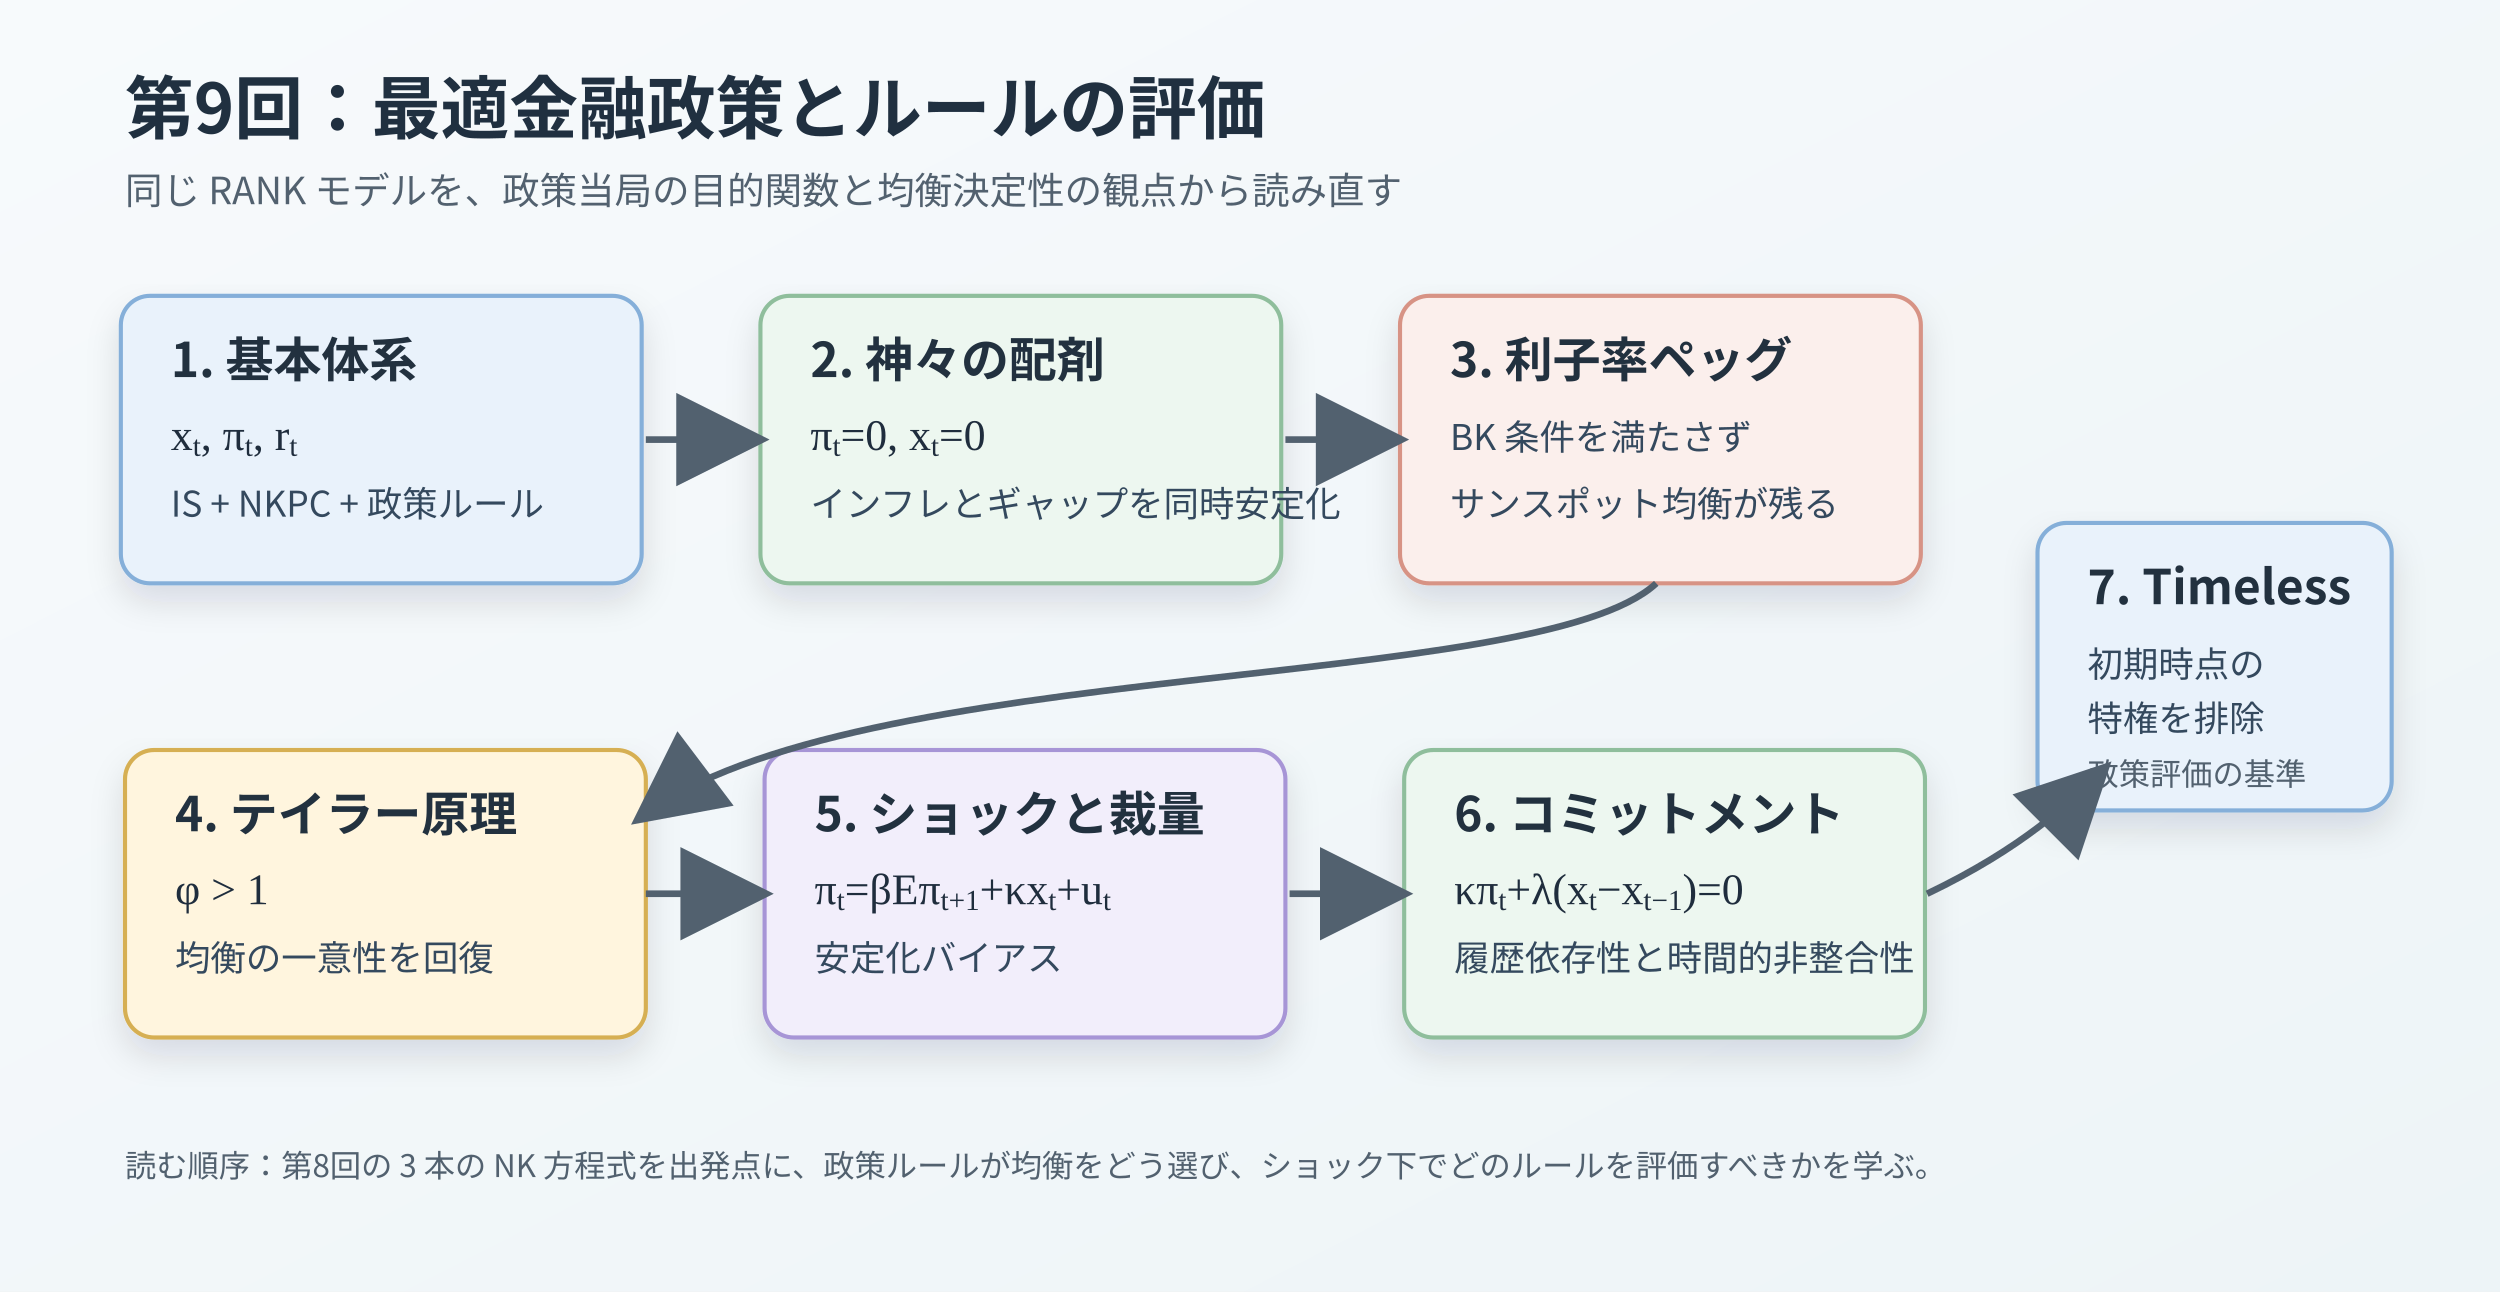
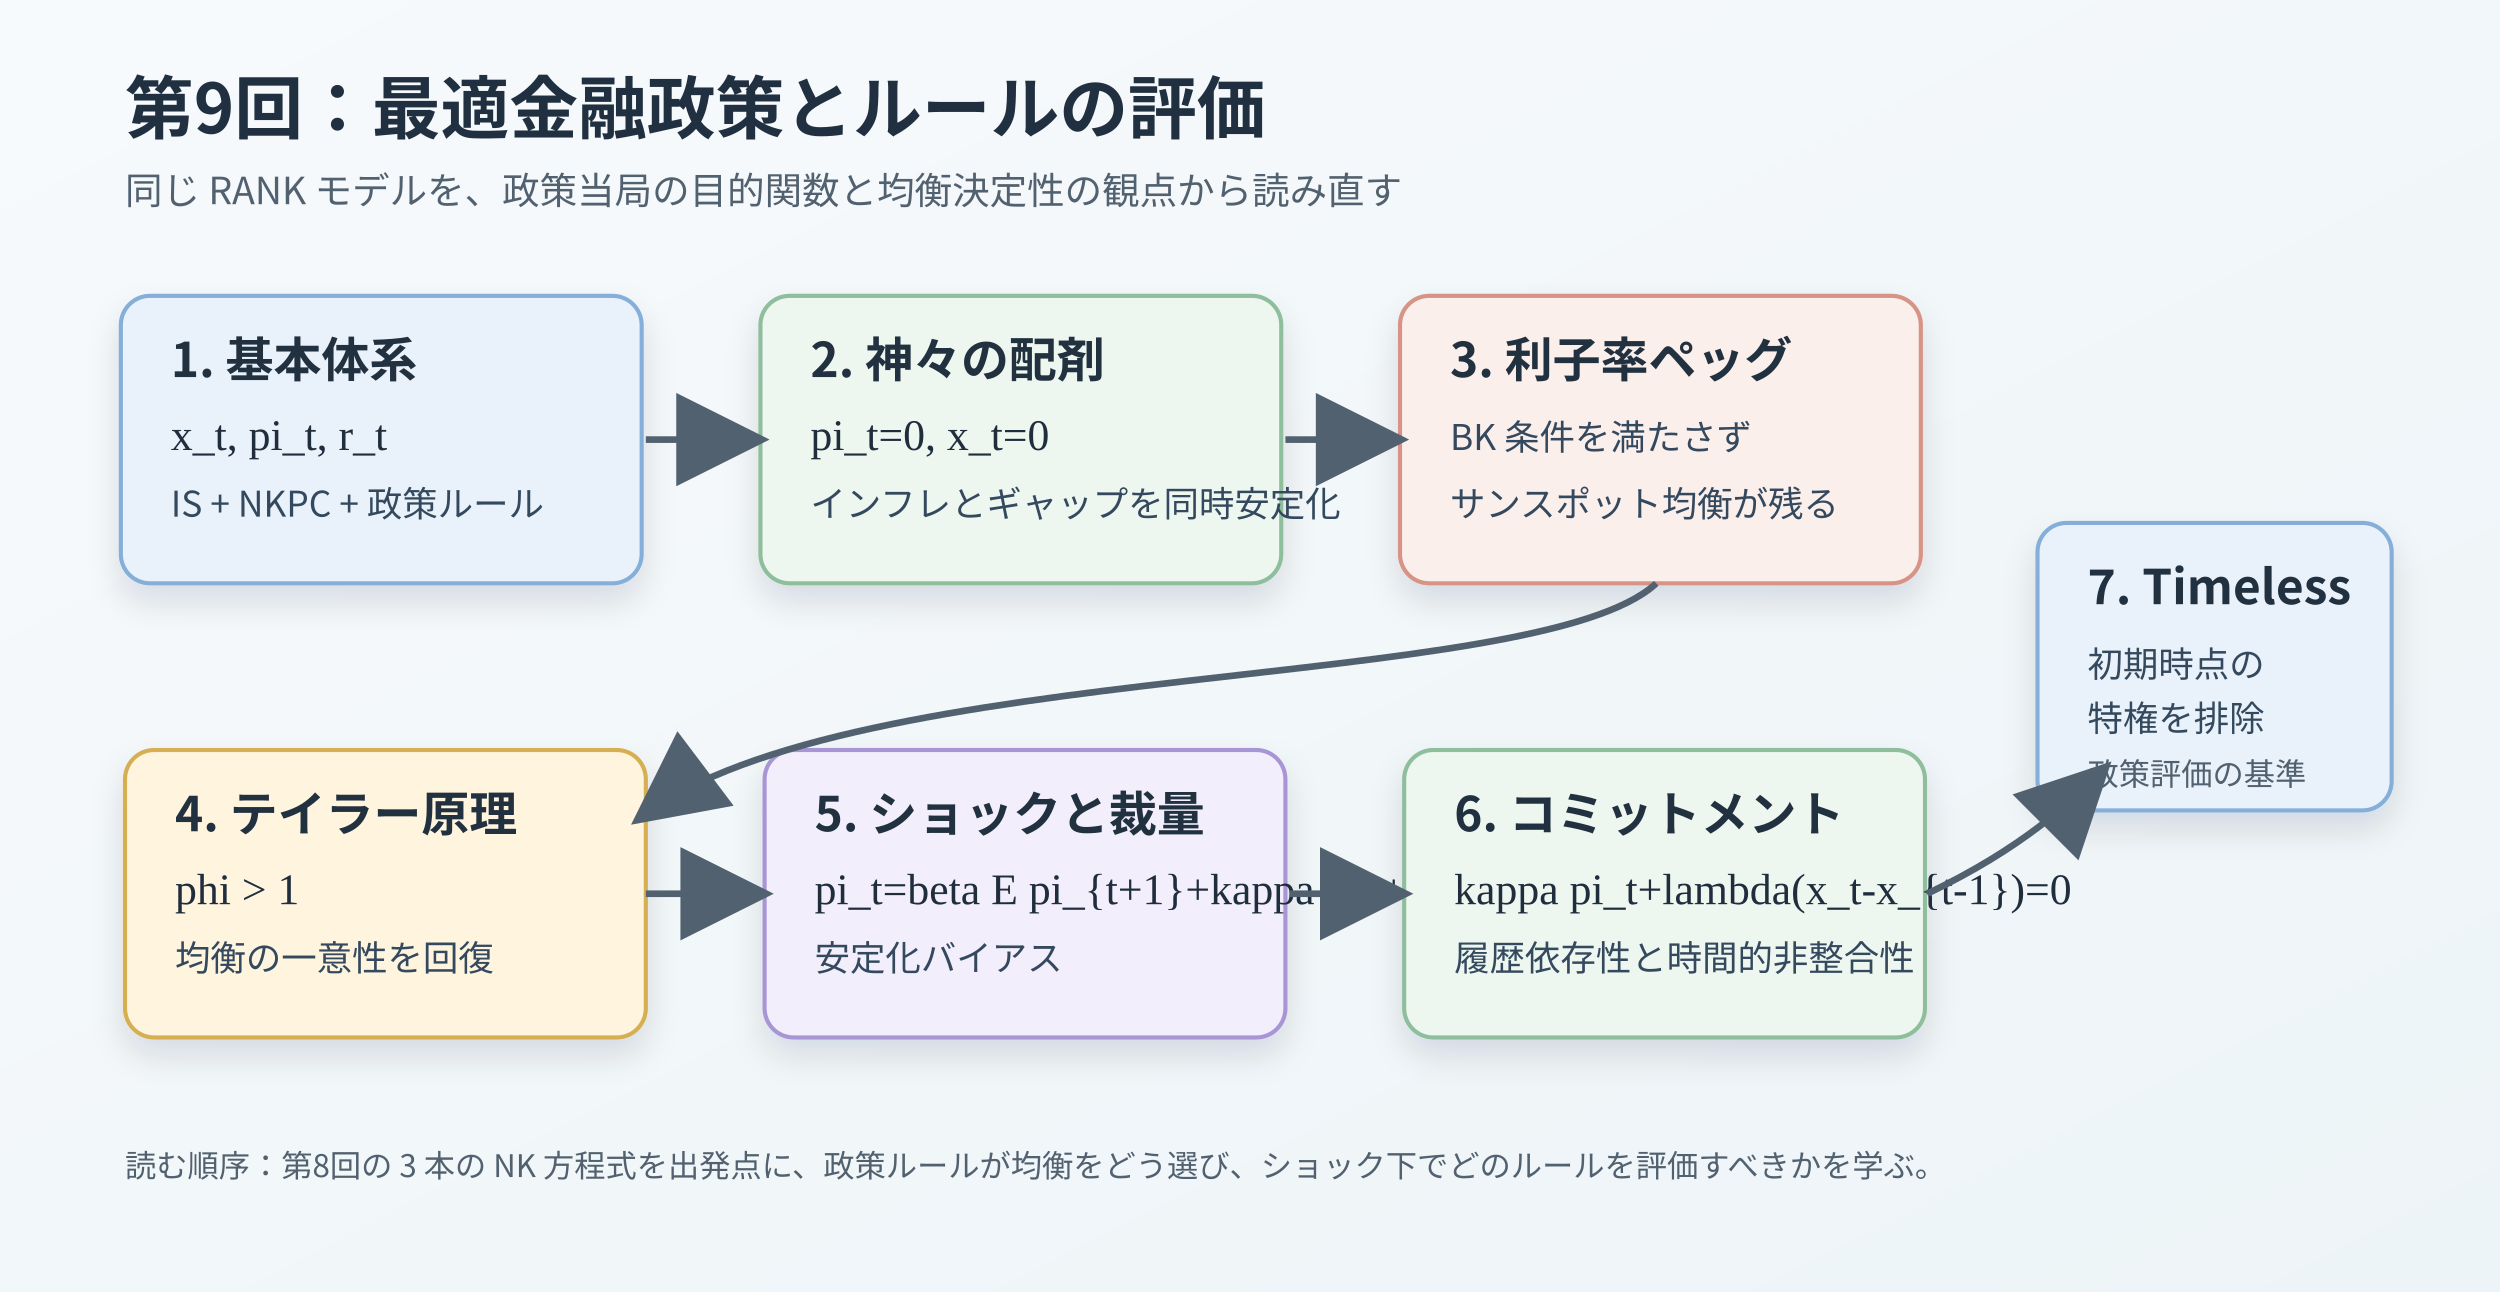
<svg xmlns="http://www.w3.org/2000/svg" width="1200" height="620" viewBox="0 0 1200 620" role="img" aria-labelledby="title desc">
  <defs>
    <linearGradient id="bg" x1="0" y1="0" x2="1" y2="1">
      <stop offset="0%" stop-color="#f7fafc" />
      <stop offset="100%" stop-color="#edf4f7" />
    </linearGradient>
    <filter id="shadow" x="-10%" y="-10%" width="120%" height="130%">
      <feDropShadow dx="0" dy="8" stdDeviation="8" flood-color="#1f2937" flood-opacity="0.12" />
    </filter>
    <marker id="arrow" markerWidth="14" markerHeight="14" refX="12" refY="7" orient="auto">
      <path d="M0,0 L14,7 L0,14 z" fill="#52616f" />
    </marker>
    <style>
      .title { font-family: -apple-system, BlinkMacSystemFont, "Helvetica Neue", "Noto Sans CJK JP", sans-serif; font-size: 33px; font-weight: 700; fill: #203040; }
      .subtitle { font-family: -apple-system, BlinkMacSystemFont, "Helvetica Neue", "Noto Sans CJK JP", sans-serif; font-size: 18px; fill: #52616f; }
      .label { font-family: -apple-system, BlinkMacSystemFont, "Helvetica Neue", "Noto Sans CJK JP", sans-serif; font-size: 23px; font-weight: 700; fill: #22313f; }
      .body { font-family: -apple-system, BlinkMacSystemFont, "Helvetica Neue", "Noto Sans CJK JP", sans-serif; font-size: 17px; fill: #34495e; }
      .small { font-family: -apple-system, BlinkMacSystemFont, "Helvetica Neue", "Noto Sans CJK JP", sans-serif; font-size: 15px; fill: #52616f; }
      .math { font-family: "Times New Roman", "STIX Two Text", serif; font-size: 21px; fill: #1f2d3d; }
      .box { fill: #ffffff; stroke: #d7e1e8; stroke-width: 2; rx: 14; filter: url(#shadow); }
      .blue { fill: #e9f2fb; stroke: #85afd9; }
      .red { fill: #fbefec; stroke: #d79385; }
      .green { fill: #edf7f0; stroke: #8fbe9c; }
      .amber { fill: #fff5de; stroke: #d6af52; }
      .purple { fill: #f2eefb; stroke: #a795d6; }
      .line { stroke: #52616f; stroke-width: 3.2; fill: none; marker-end: url(#arrow); }
    </style>
  </defs>
  <rect width="1200" height="620" fill="url(#bg)" />
  <text x="60" y="64" class="title">第9回：最適金融政策とルールの評価</text>
  <text x="60" y="98" class="subtitle">同じ RANK モデルを、政策当局の目的関数と均衡決定性の観点から読み直す</text>
  <rect x="58" y="142" width="250" height="138" class="box blue" />
  <text x="82" y="181" class="label">1. 基本体系</text>
-   <text x="82" y="216" class="math">x<tspan baseline-shift="sub" font-size="14">t</tspan>, π<tspan baseline-shift="sub" font-size="14">t</tspan>, r<tspan baseline-shift="sub" font-size="14">t</tspan>
-   </text>
+   <text x="82" y="216" class="math">x_t, pi_t, r_t</text>
  <text x="82" y="248" class="body">IS + NKPC + 政策ルール</text>
  <rect x="365" y="142" width="250" height="138" class="box green" />
  <text x="389" y="181" class="label">2. 神々の配剤</text>
-   <text x="389" y="216" class="math">π<tspan baseline-shift="sub" font-size="14">t</tspan>=0, x<tspan baseline-shift="sub" font-size="14">t</tspan>=0</text>
+   <text x="389" y="216" class="math">pi_t=0, x_t=0</text>
  <text x="389" y="248" class="body">インフレとギャップを同時安定化</text>
  <rect x="672" y="142" width="250" height="138" class="box red" />
  <text x="696" y="181" class="label">3. 利子率ペッグ</text>
  <text x="696" y="216" class="body">BK 条件を満たさず</text>
  <text x="696" y="248" class="body">サンスポット均衡が残る</text>
  <rect x="60" y="360" width="250" height="138" class="box amber" />
  <text x="84" y="399" class="label">4. テイラー原理</text>
-   <text x="84" y="434" class="math">φ &gt; 1</text>
+   <text x="84" y="434" class="math">phi &gt; 1</text>
  <text x="84" y="466" class="body">均衡の一意性を回復</text>
  <rect x="367" y="360" width="250" height="138" class="box purple" />
  <text x="391" y="399" class="label">5. ショックと裁量</text>
-   <text x="391" y="434" class="math">π<tspan baseline-shift="sub" font-size="14">t</tspan>=βEπ<tspan baseline-shift="sub" font-size="14">t+1</tspan>+κx<tspan baseline-shift="sub" font-size="14">t</tspan>+u<tspan baseline-shift="sub" font-size="14">t</tspan>
-   </text>
+   <text x="391" y="434" class="math">pi_t=beta E pi_{t+1}+kappa x_t+u_t</text>
  <text x="391" y="466" class="body">安定化バイアス</text>
  <rect x="674" y="360" width="250" height="138" class="box green" />
  <text x="698" y="399" class="label">6. コミットメント</text>
-   <text x="698" y="434" class="math">κπ<tspan baseline-shift="sub" font-size="14">t</tspan>+λ(x<tspan baseline-shift="sub" font-size="14">t</tspan>−x<tspan baseline-shift="sub" font-size="14">t−1</tspan>)=0</text>
+   <text x="698" y="434" class="math">kappa pi_t+lambda(x_t-x_{t-1})=0</text>
  <text x="698" y="466" class="body">履歴依存性と時間的非整合性</text>
  <rect x="978" y="251" width="170" height="138" class="box blue" />
  <text x="1002" y="290" class="label">7. Timeless</text>
  <text x="1002" y="325" class="body">初期時点の</text>
  <text x="1002" y="351" class="body">特権を排除</text>
  <text x="1002" y="377" class="small">政策評価の基準</text>
  <path d="M310 211 C330 211 343 211 363 211" class="line" />
  <path d="M617 211 C637 211 650 211 670 211" class="line" />
  <path d="M795 280 C738 333 410 315 308 392" class="line" />
  <path d="M310 429 C330 429 345 429 365 429" class="line" />
  <path d="M619 429 C639 429 652 429 672 429" class="line" />
  <path d="M925 429 C971 407 994 385 1009 370" class="line" />
  <text x="60" y="565" class="small">読む順序：第8回の 3 本の NK 方程式を出発点に、政策ルールが均衡をどう選び、ショック下でどのルールを評価すべきかを学ぶ。</text>
</svg>
